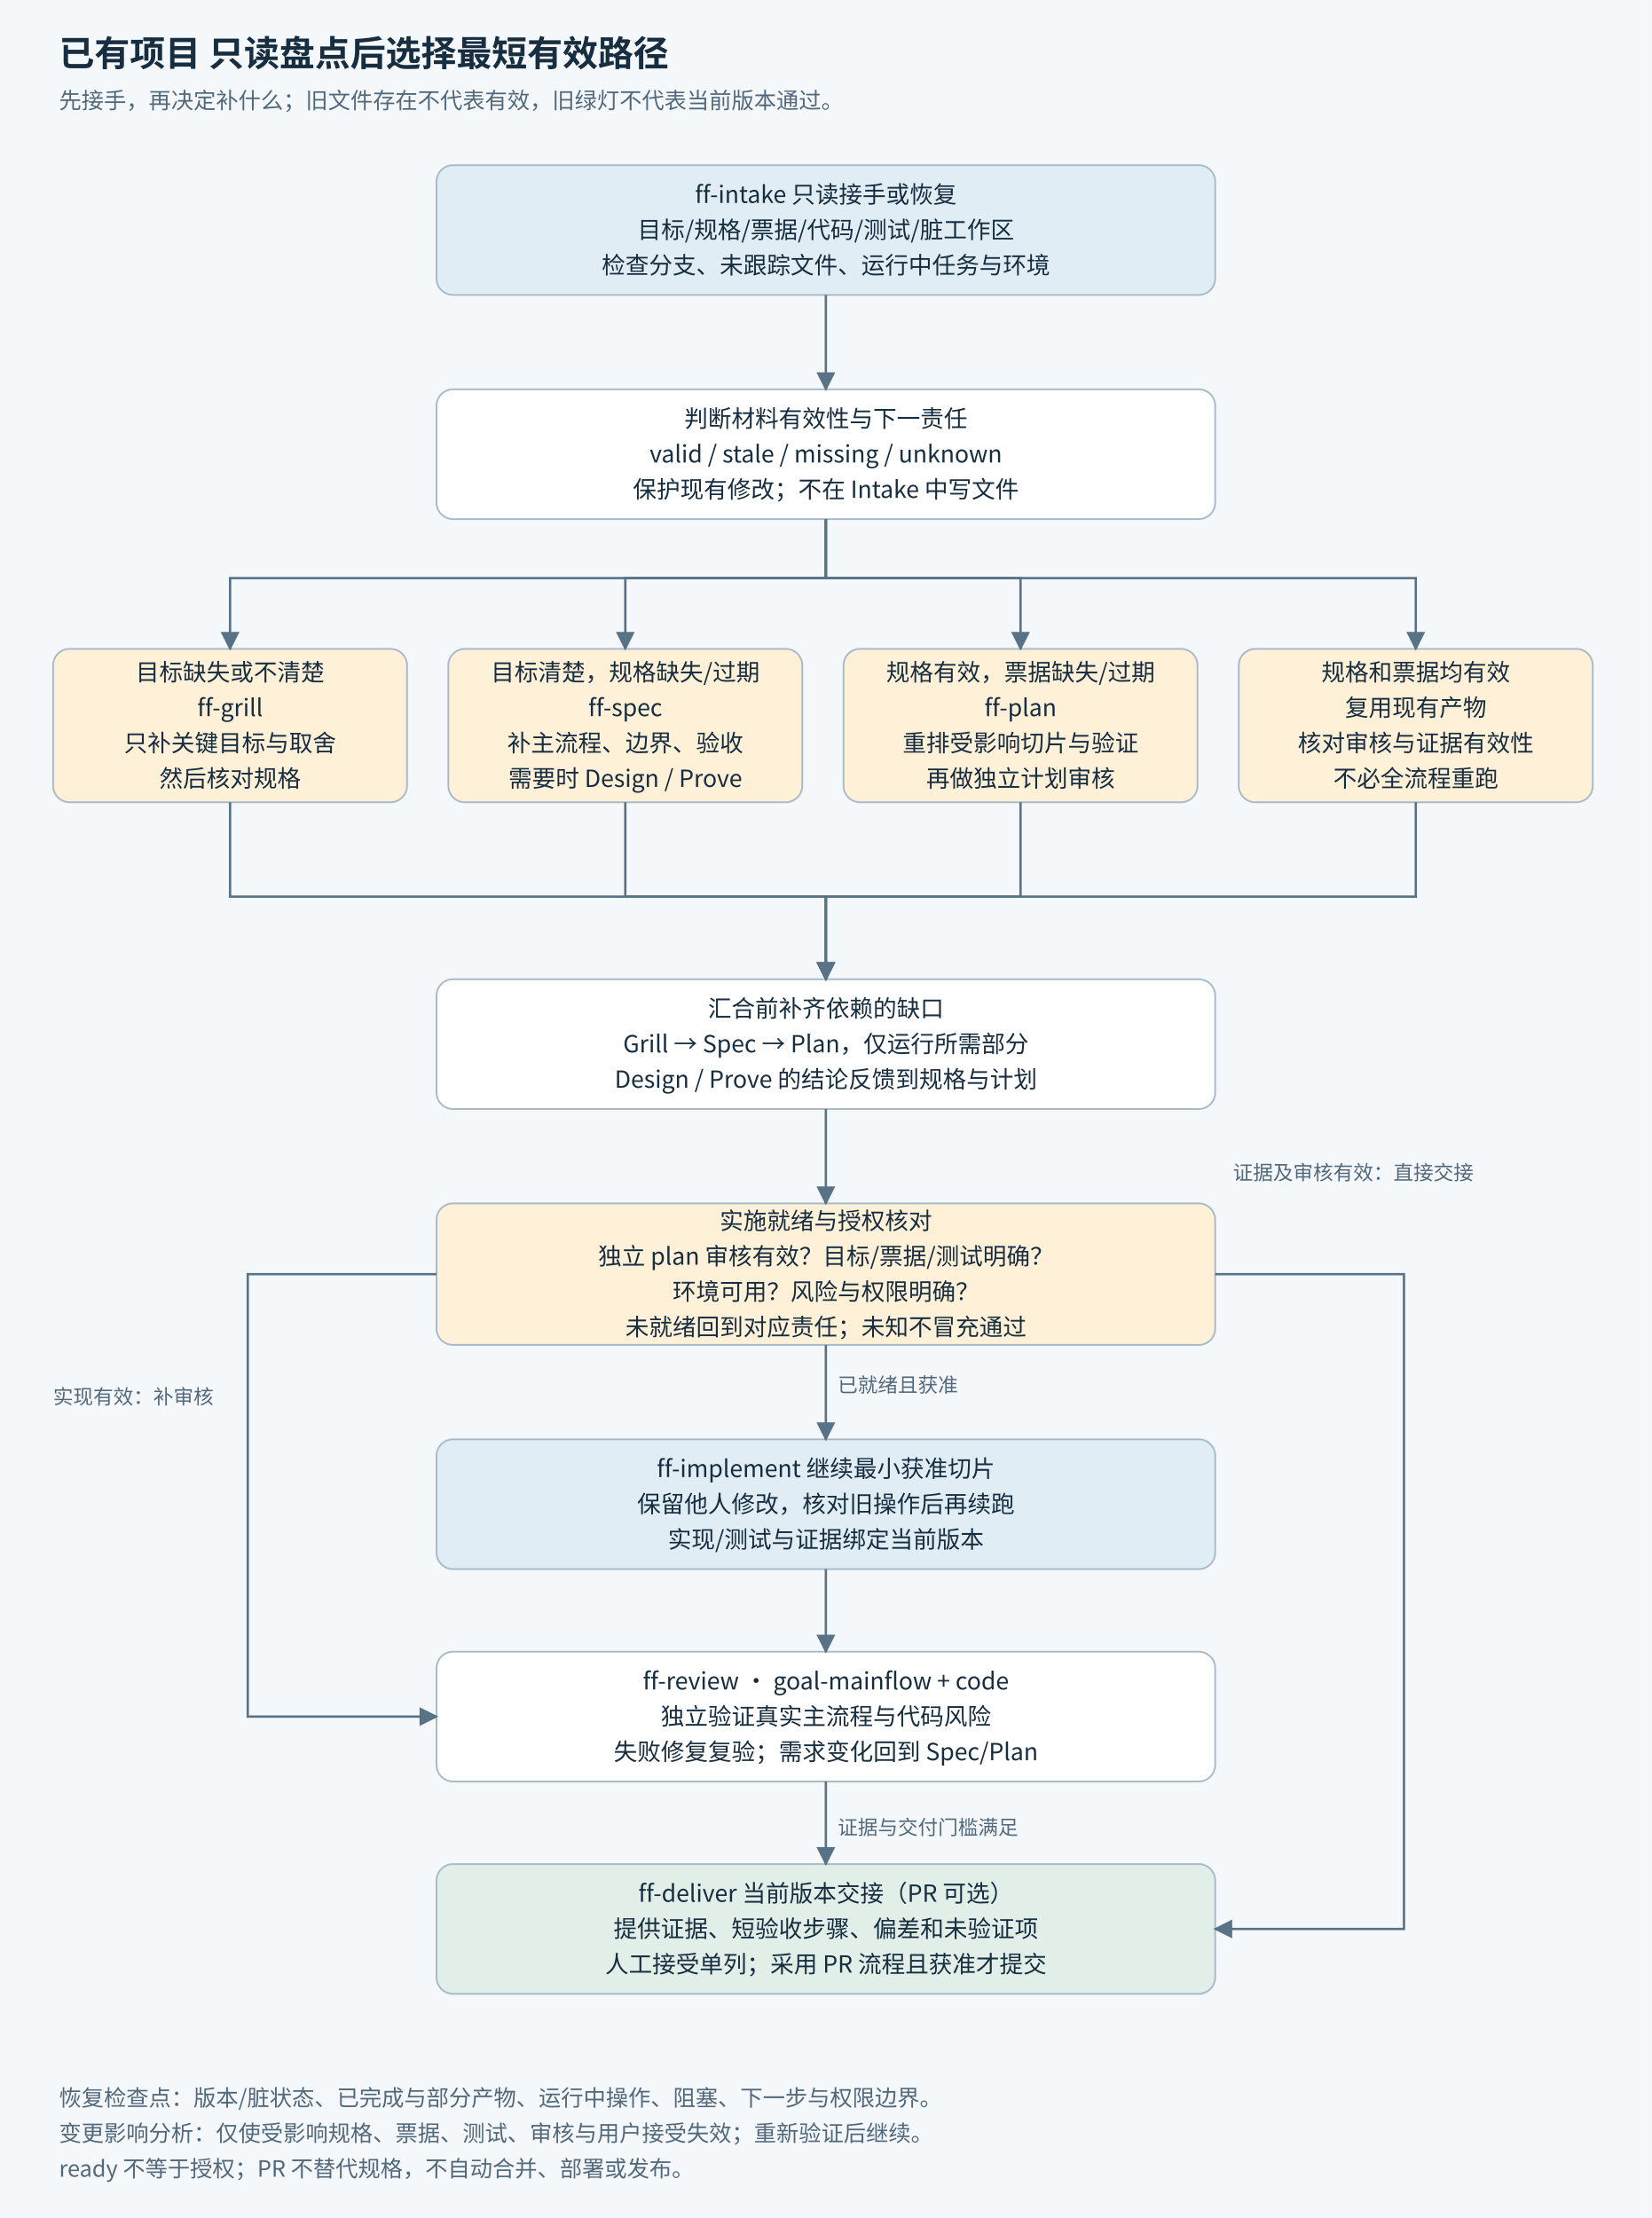
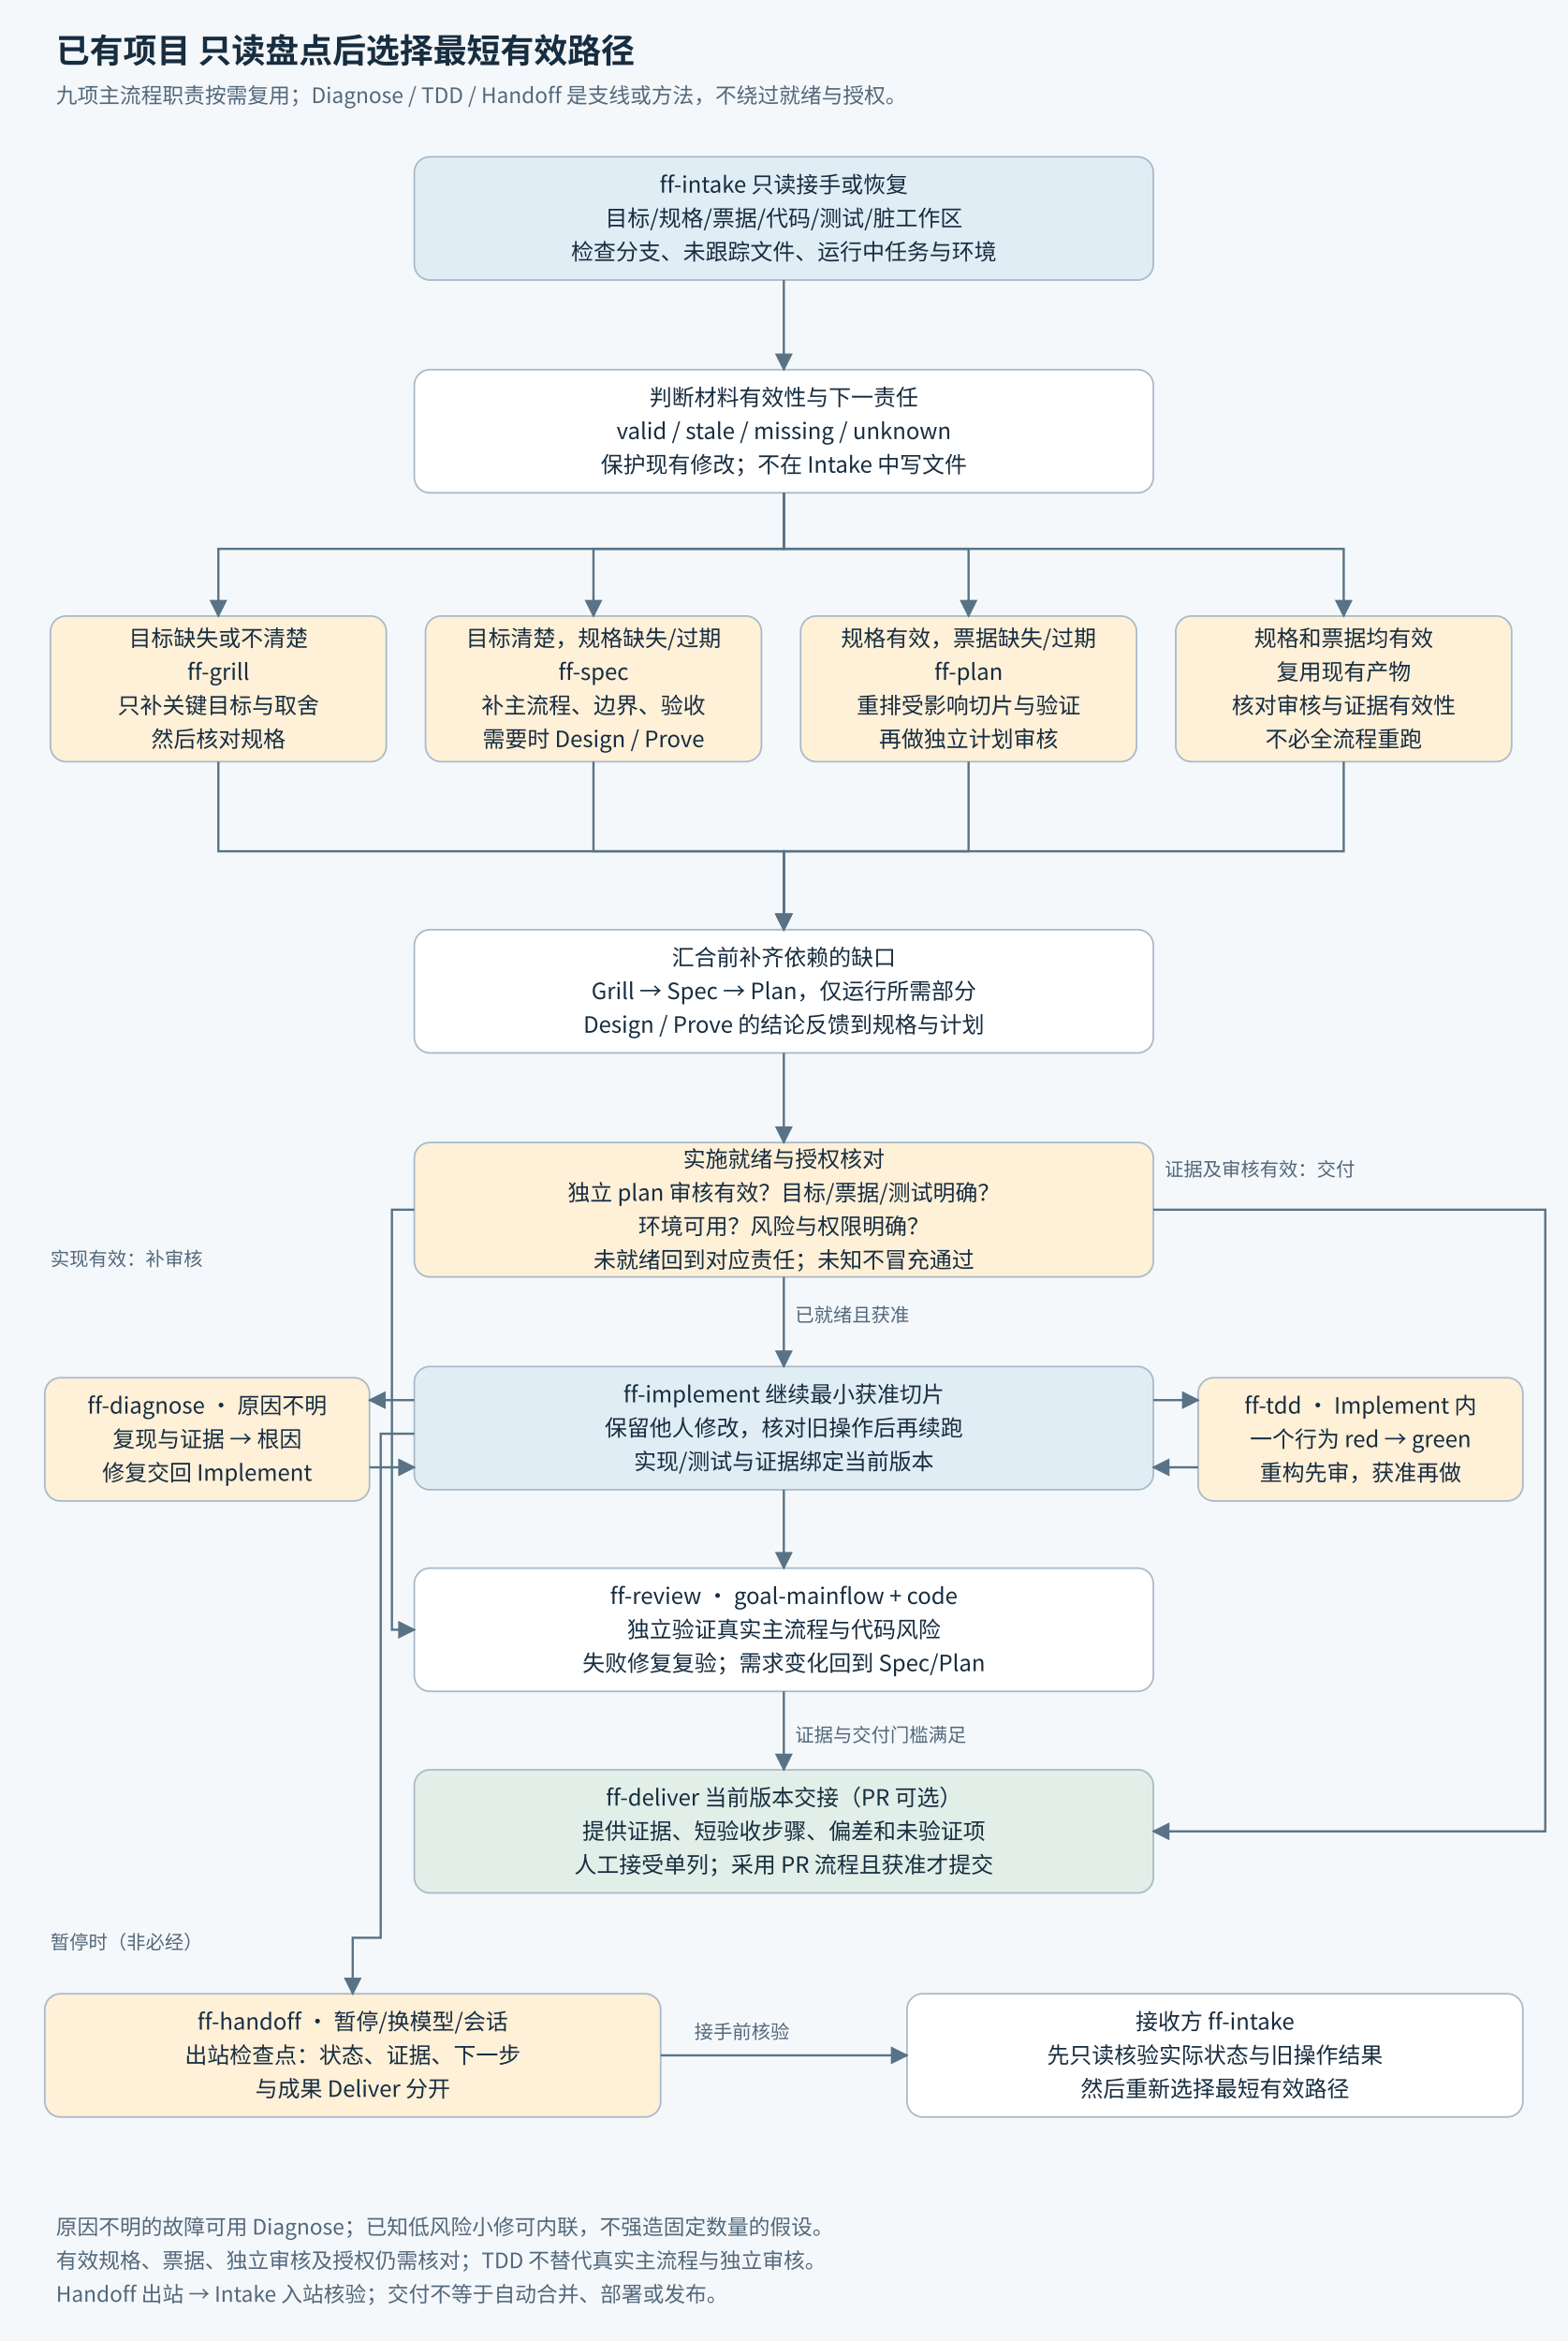
- <svg xmlns="http://www.w3.org/2000/svg" width="1400" height="1880" viewBox="0 0 1400 1880" role="img" aria-label="已有项目 只读盘点后选择最短有效路径">
+ <svg xmlns="http://www.w3.org/2000/svg" width="1400" height="2090" viewBox="0 0 1400 2090" role="img" aria-label="已有项目 只读盘点后选择最短有效路径">
  <defs>
    <marker id="a" viewBox="0 0 10 10" refX="9" refY="5" markerWidth="8" markerHeight="8" orient="auto-start-reverse">
      <path d="M0 0 L10 5 L0 10Z" fill="#587386" />
    </marker>
  </defs>
-   <rect width="1400" height="1880" fill="#f5f8fb" />
+   <rect width="1400" height="2090" fill="#f5f8fb" />
  <style>text{font-family:"Noto Sans CJK SC","Microsoft YaHei",sans-serif;fill:#172d40}.t{font-size:30px;font-weight:700}.s{font-size:19px;fill:#52687b}.n{font-size:20px}.e{font-size:17px;fill:#52687b}</style>
  <text x="50" y="56" class="t">已有项目 只读盘点后选择最短有效路径</text>
-   <text x="50" y="92" class="s">先接手，再决定补什么；旧文件存在不代表有效，旧绿灯不代表当前版本通过。</text>
+   <text x="50" y="92" class="s">九项主流程职责按需复用；Diagnose / TDD / Handoff 是支线或方法，不绕过就绪与授权。</text>
  <rect x="370" y="140" width="660" height="110" rx="14" fill="#e1edf5" stroke="#a9bac8" stroke-width="1.5" />
  <text x="700.0" y="172.0" text-anchor="middle" class="n">ff-intake 只读接手或恢复</text>
  <text x="700.0" y="202.0" text-anchor="middle" class="n">目标/规格/票据/代码/测试/脏工作区</text>
  <text x="700.0" y="232.0" text-anchor="middle" class="n">检查分支、未跟踪文件、运行中任务与环境</text>
  <rect x="370" y="330" width="660" height="110" rx="14" fill="#ffffff" stroke="#a9bac8" stroke-width="1.5" />
  <text x="700.0" y="362.0" text-anchor="middle" class="n">判断材料有效性与下一责任</text>
  <text x="700.0" y="392.0" text-anchor="middle" class="n">valid / stale / missing / unknown</text>
  <text x="700.0" y="422.0" text-anchor="middle" class="n">保护现有修改；不在 Intake 中写文件</text>
  <rect x="45" y="550" width="300" height="130" rx="14" fill="#fff0d8" stroke="#a9bac8" stroke-width="1.5" />
  <text x="195.0" y="577.0" text-anchor="middle" class="n">目标缺失或不清楚</text>
  <text x="195.0" y="607.0" text-anchor="middle" class="n">ff-grill</text>
  <text x="195.0" y="637.0" text-anchor="middle" class="n">只补关键目标与取舍</text>
  <text x="195.0" y="667.0" text-anchor="middle" class="n">然后核对规格</text>
  <rect x="380" y="550" width="300" height="130" rx="14" fill="#fff0d8" stroke="#a9bac8" stroke-width="1.5" />
  <text x="530.0" y="577.0" text-anchor="middle" class="n">目标清楚，规格缺失/过期</text>
  <text x="530.0" y="607.0" text-anchor="middle" class="n">ff-spec</text>
  <text x="530.0" y="637.0" text-anchor="middle" class="n">补主流程、边界、验收</text>
  <text x="530.0" y="667.0" text-anchor="middle" class="n">需要时 Design / Prove</text>
  <rect x="715" y="550" width="300" height="130" rx="14" fill="#fff0d8" stroke="#a9bac8" stroke-width="1.5" />
  <text x="865.0" y="577.0" text-anchor="middle" class="n">规格有效，票据缺失/过期</text>
  <text x="865.0" y="607.0" text-anchor="middle" class="n">ff-plan</text>
  <text x="865.0" y="637.0" text-anchor="middle" class="n">重排受影响切片与验证</text>
  <text x="865.0" y="667.0" text-anchor="middle" class="n">再做独立计划审核</text>
  <rect x="1050" y="550" width="300" height="130" rx="14" fill="#fff0d8" stroke="#a9bac8" stroke-width="1.5" />
  <text x="1200.0" y="577.0" text-anchor="middle" class="n">规格和票据均有效</text>
  <text x="1200.0" y="607.0" text-anchor="middle" class="n">复用现有产物</text>
  <text x="1200.0" y="637.0" text-anchor="middle" class="n">核对审核与证据有效性</text>
  <text x="1200.0" y="667.0" text-anchor="middle" class="n">不必全流程重跑</text>
  <rect x="370" y="830" width="660" height="110" rx="14" fill="#ffffff" stroke="#a9bac8" stroke-width="1.5" />
  <text x="700.0" y="862.0" text-anchor="middle" class="n">汇合前补齐依赖的缺口</text>
  <text x="700.0" y="892.0" text-anchor="middle" class="n">Grill → Spec → Plan，仅运行所需部分</text>
  <text x="700.0" y="922.0" text-anchor="middle" class="n">Design / Prove 的结论反馈到规格与计划</text>
  <rect x="370" y="1020" width="660" height="120" rx="14" fill="#fff0d8" stroke="#a9bac8" stroke-width="1.5" />
  <text x="700.0" y="1042.0" text-anchor="middle" class="n">实施就绪与授权核对</text>
  <text x="700.0" y="1072.0" text-anchor="middle" class="n">独立 plan 审核有效？目标/票据/测试明确？</text>
  <text x="700.0" y="1102.0" text-anchor="middle" class="n">环境可用？风险与权限明确？</text>
  <text x="700.0" y="1132.0" text-anchor="middle" class="n">未就绪回到对应责任；未知不冒充通过</text>
  <rect x="370" y="1220" width="660" height="110" rx="14" fill="#e1edf5" stroke="#a9bac8" stroke-width="1.5" />
  <text x="700.0" y="1252.0" text-anchor="middle" class="n">ff-implement 继续最小获准切片</text>
  <text x="700.0" y="1282.0" text-anchor="middle" class="n">保留他人修改，核对旧操作后再续跑</text>
  <text x="700.0" y="1312.0" text-anchor="middle" class="n">实现/测试与证据绑定当前版本</text>
  <rect x="370" y="1400" width="660" height="110" rx="14" fill="#ffffff" stroke="#a9bac8" stroke-width="1.5" />
  <text x="700.0" y="1432.0" text-anchor="middle" class="n">ff-review · goal-mainflow + code</text>
  <text x="700.0" y="1462.0" text-anchor="middle" class="n">独立验证真实主流程与代码风险</text>
  <text x="700.0" y="1492.0" text-anchor="middle" class="n">失败修复复验；需求变化回到 Spec/Plan</text>
  <rect x="370" y="1580" width="660" height="110" rx="14" fill="#e2efe8" stroke="#a9bac8" stroke-width="1.5" />
  <text x="700.0" y="1612.0" text-anchor="middle" class="n">ff-deliver 当前版本交接（PR 可选）</text>
  <text x="700.0" y="1642.0" text-anchor="middle" class="n">提供证据、短验收步骤、偏差和未验证项</text>
  <text x="700.0" y="1672.0" text-anchor="middle" class="n">人工接受单列；采用 PR 流程且获准才提交</text>
+   <rect x="40" y="1230" width="290" height="110" rx="14" fill="#fff0d8" stroke="#a9bac8" stroke-width="1.5" />
+   <text x="185.0" y="1262.0" text-anchor="middle" class="n">ff-diagnose · 原因不明</text>
+   <text x="185.0" y="1292.0" text-anchor="middle" class="n">复现与证据 → 根因</text>
+   <text x="185.0" y="1322.0" text-anchor="middle" class="n">修复交回 Implement</text>
+   <rect x="1070" y="1230" width="290" height="110" rx="14" fill="#fff0d8" stroke="#a9bac8" stroke-width="1.5" />
+   <text x="1215.0" y="1262.0" text-anchor="middle" class="n">ff-tdd · Implement 内</text>
+   <text x="1215.0" y="1292.0" text-anchor="middle" class="n">一个行为 red → green</text>
+   <text x="1215.0" y="1322.0" text-anchor="middle" class="n">重构先审，获准再做</text>
+   <rect x="40" y="1780" width="550" height="110" rx="14" fill="#fff0d8" stroke="#a9bac8" stroke-width="1.5" />
+   <text x="315.0" y="1812.0" text-anchor="middle" class="n">ff-handoff · 暂停/换模型/会话</text>
+   <text x="315.0" y="1842.0" text-anchor="middle" class="n">出站检查点：状态、证据、下一步</text>
+   <text x="315.0" y="1872.0" text-anchor="middle" class="n">与成果 Deliver 分开</text>
+   <rect x="810" y="1780" width="550" height="110" rx="14" fill="#ffffff" stroke="#a9bac8" stroke-width="1.5" />
+   <text x="1085.0" y="1812.0" text-anchor="middle" class="n">接收方 ff-intake</text>
+   <text x="1085.0" y="1842.0" text-anchor="middle" class="n">先只读核验实际状态与旧操作结果</text>
+   <text x="1085.0" y="1872.0" text-anchor="middle" class="n">然后重新选择最短有效路径</text>
  <polyline points="700,250 700,330" fill="none" stroke="#587386" stroke-width="2" marker-end="url(#a)" />
  <polyline points="700,440 700,490 195,490 195,550" fill="none" stroke="#587386" stroke-width="2" marker-end="url(#a)" />
  <polyline points="195,680 195,760 700,760 700,830" fill="none" stroke="#587386" stroke-width="2" marker-end="url(#a)" />
  <polyline points="700,440 700,490 530,490 530,550" fill="none" stroke="#587386" stroke-width="2" marker-end="url(#a)" />
  <polyline points="530,680 530,760 700,760 700,830" fill="none" stroke="#587386" stroke-width="2" marker-end="url(#a)" />
  <polyline points="700,440 700,490 865,490 865,550" fill="none" stroke="#587386" stroke-width="2" marker-end="url(#a)" />
  <polyline points="865,680 865,760 700,760 700,830" fill="none" stroke="#587386" stroke-width="2" marker-end="url(#a)" />
  <polyline points="700,440 700,490 1200,490 1200,550" fill="none" stroke="#587386" stroke-width="2" marker-end="url(#a)" />
  <polyline points="1200,680 1200,760 700,760 700,830" fill="none" stroke="#587386" stroke-width="2" marker-end="url(#a)" />
-   <polyline points="370,1080 210,1080 210,1455 370,1455" fill="none" stroke="#587386" stroke-width="2" marker-end="url(#a)" />
-   <text x="45" y="1190" class="e">实现有效：补审核</text>
-   <polyline points="1030,1080 1190,1080 1190,1635 1030,1635" fill="none" stroke="#587386" stroke-width="2" marker-end="url(#a)" />
-   <text x="1045" y="1000" class="e">证据及审核有效：直接交接</text>
  <polyline points="700,940 700,1020" fill="none" stroke="#587386" stroke-width="2" marker-end="url(#a)" />
  <polyline points="700,1140 700,1220" fill="none" stroke="#587386" stroke-width="2" marker-end="url(#a)" />
  <text x="710" y="1180" class="e">已就绪且获准</text>
  <polyline points="700,1330 700,1400" fill="none" stroke="#587386" stroke-width="2" marker-end="url(#a)" />
  <polyline points="700,1510 700,1580" fill="none" stroke="#587386" stroke-width="2" marker-end="url(#a)" />
  <text x="710" y="1555" class="e">证据与交付门槛满足</text>
-   <text x="50" y="1785" class="s">恢复检查点：版本/脏状态、已完成与部分产物、运行中操作、阻塞、下一步与权限边界。</text>
-   <text x="50" y="1815" class="s">变更影响分析：仅使受影响规格、票据、测试、审核与用户接受失效；重新验证后继续。</text>
-   <text x="50" y="1845" class="s">ready 不等于授权；PR 不替代规格，不自动合并、部署或发布。</text>
+   <polyline points="370,1080 350,1080 350,1455 370,1455" fill="none" stroke="#587386" stroke-width="2" marker-end="url(#a)" />
+   <text x="45" y="1130" class="e">实现有效：补审核</text>
+   <polyline points="1030,1080 1380,1080 1380,1635 1030,1635" fill="none" stroke="#587386" stroke-width="2" marker-end="url(#a)" />
+   <text x="1040" y="1050" class="e">证据及审核有效：交付</text>
+   <polyline points="370,1250 330,1250" fill="none" stroke="#587386" stroke-width="2" marker-end="url(#a)" />
+   <polyline points="330,1310 370,1310" fill="none" stroke="#587386" stroke-width="2" marker-end="url(#a)" />
+   <polyline points="1030,1250 1070,1250" fill="none" stroke="#587386" stroke-width="2" marker-end="url(#a)" />
+   <polyline points="1070,1310 1030,1310" fill="none" stroke="#587386" stroke-width="2" marker-end="url(#a)" />
+   <polyline points="370,1280 340,1280 340,1730 315,1730 315,1780" fill="none" stroke="#587386" stroke-width="2" marker-end="url(#a)" />
+   <text x="45" y="1740" class="e">暂停时（非必经）</text>
+   <polyline points="590,1835 810,1835" fill="none" stroke="#587386" stroke-width="2" marker-end="url(#a)" />
+   <text x="620" y="1820" class="e">接手前核验</text>
+   <text x="50" y="1995" class="s">原因不明的故障可用 Diagnose；已知低风险小修可内联，不强造固定数量的假设。</text>
+   <text x="50" y="2025" class="s">有效规格、票据、独立审核及授权仍需核对；TDD 不替代真实主流程与独立审核。</text>
+   <text x="50" y="2055" class="s">Handoff 出站 → Intake 入站核验；交付不等于自动合并、部署或发布。</text>
</svg>
